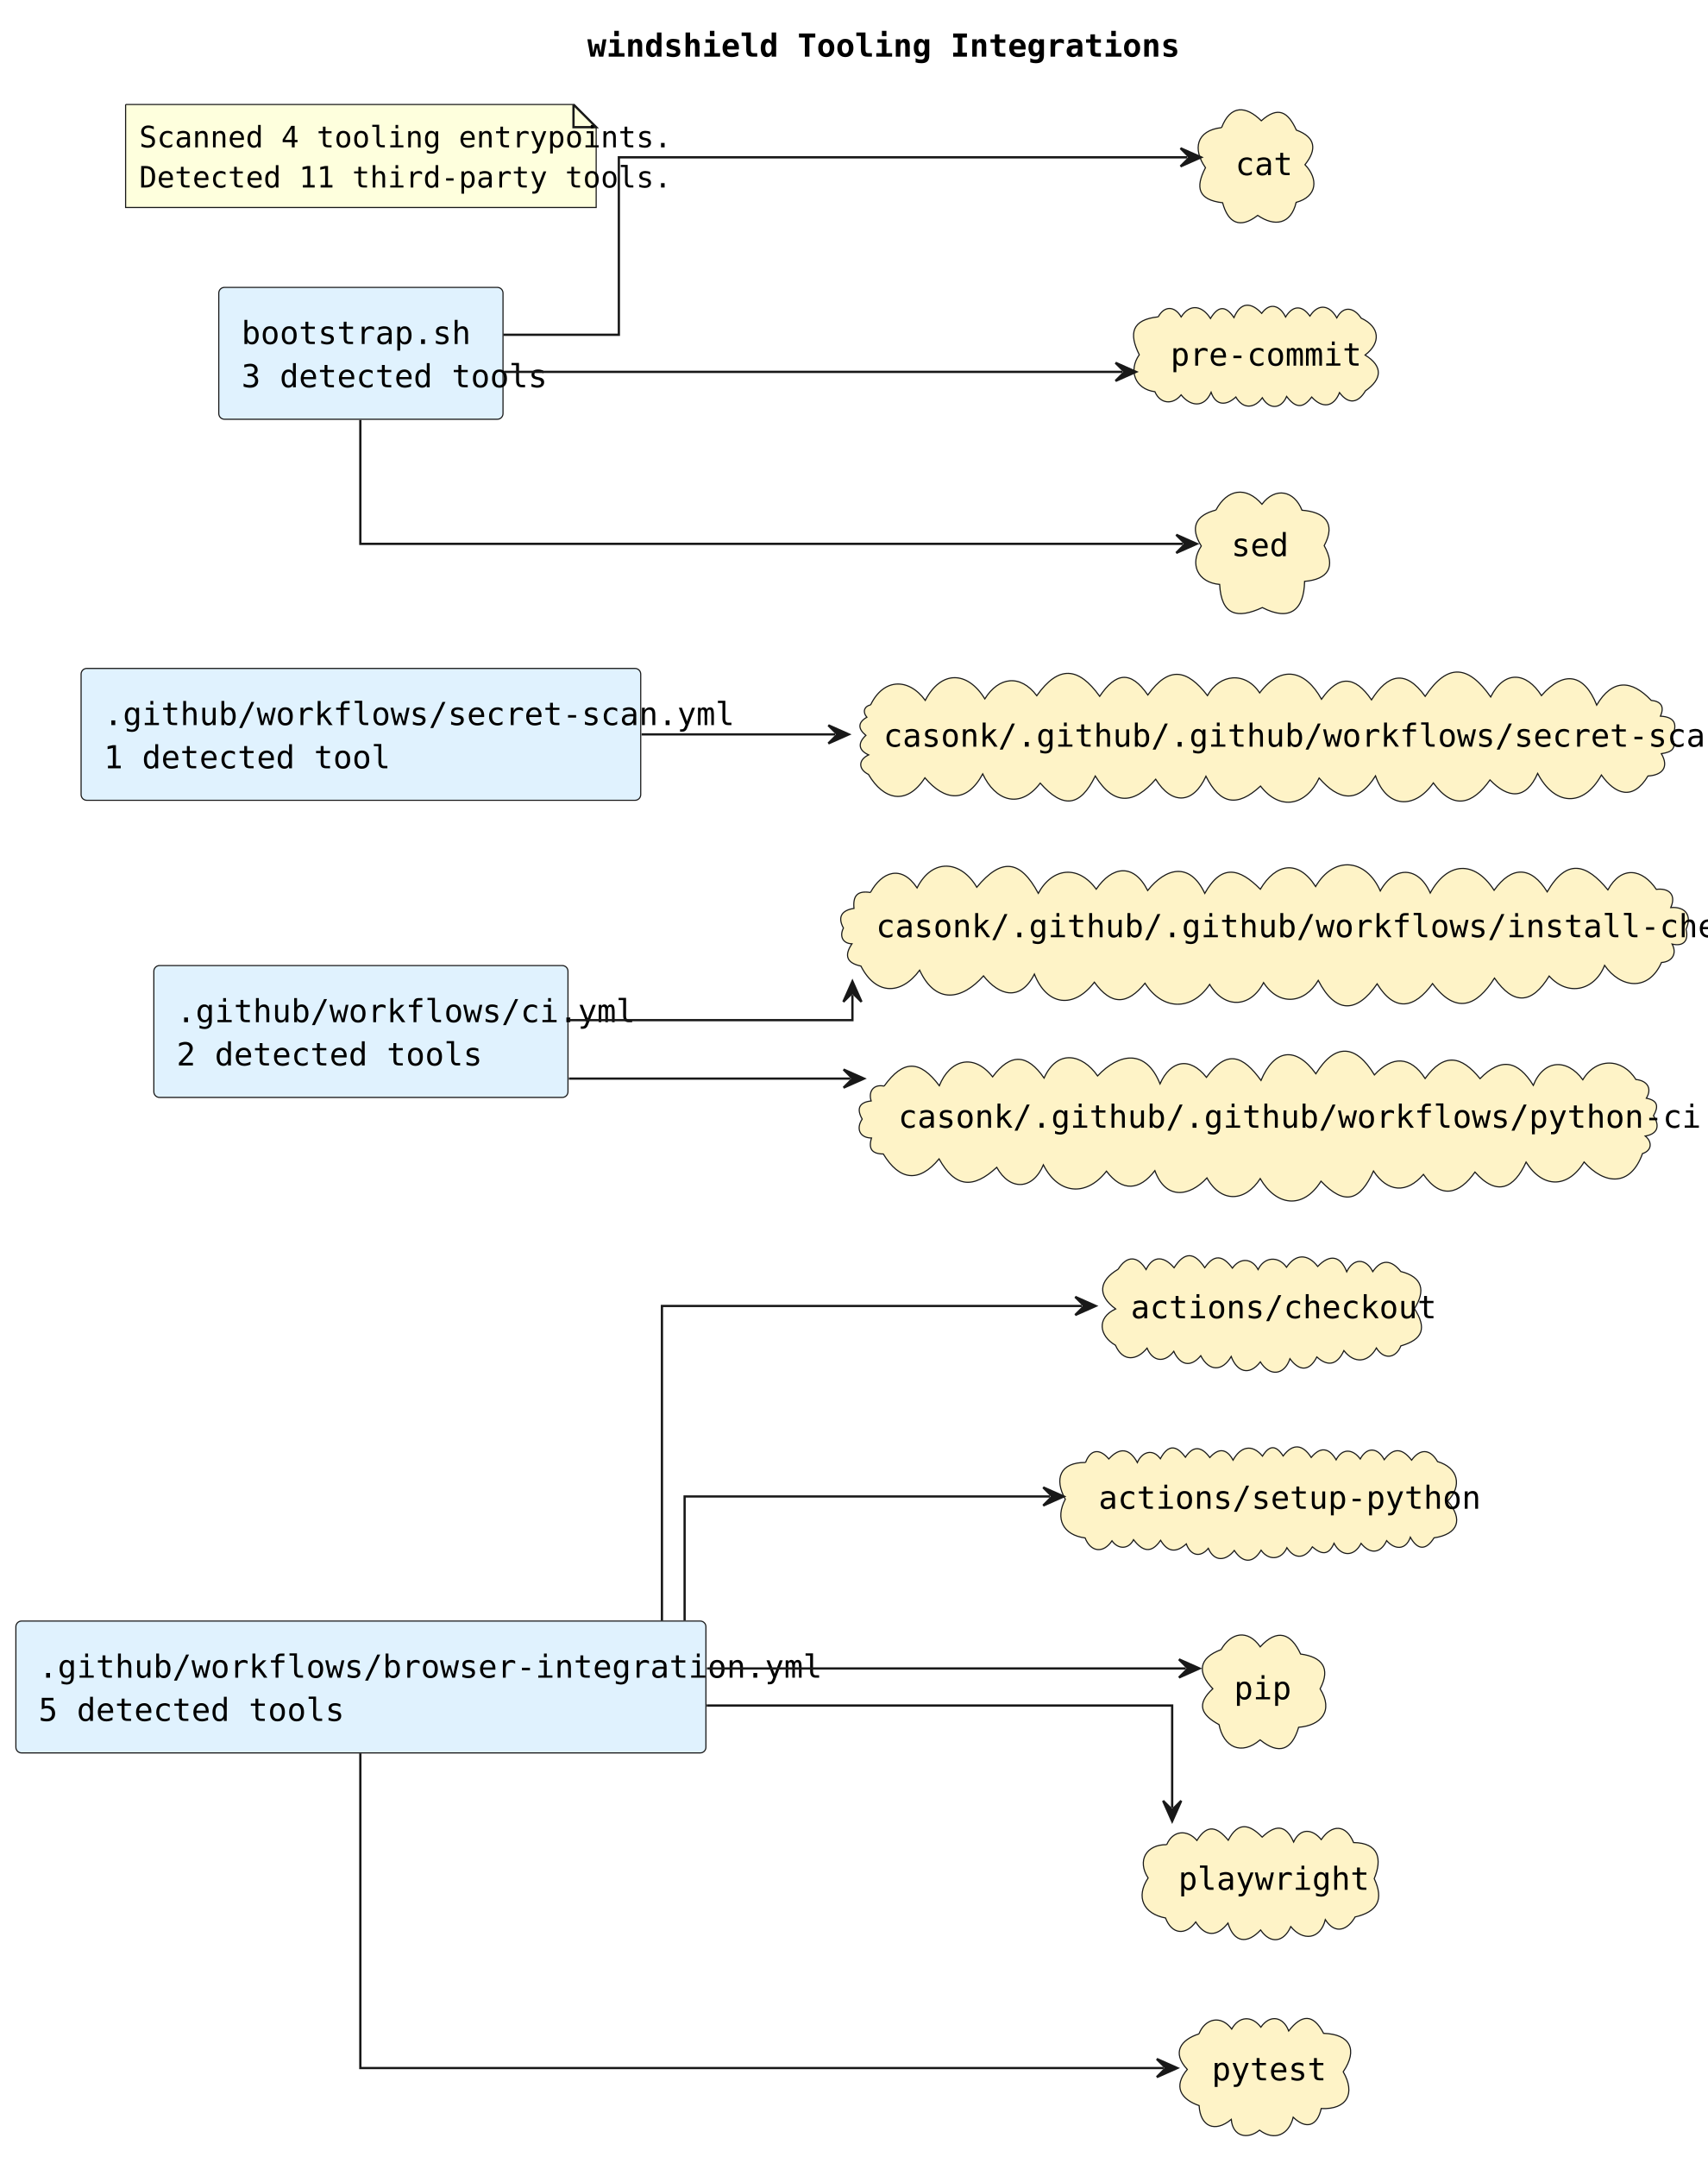
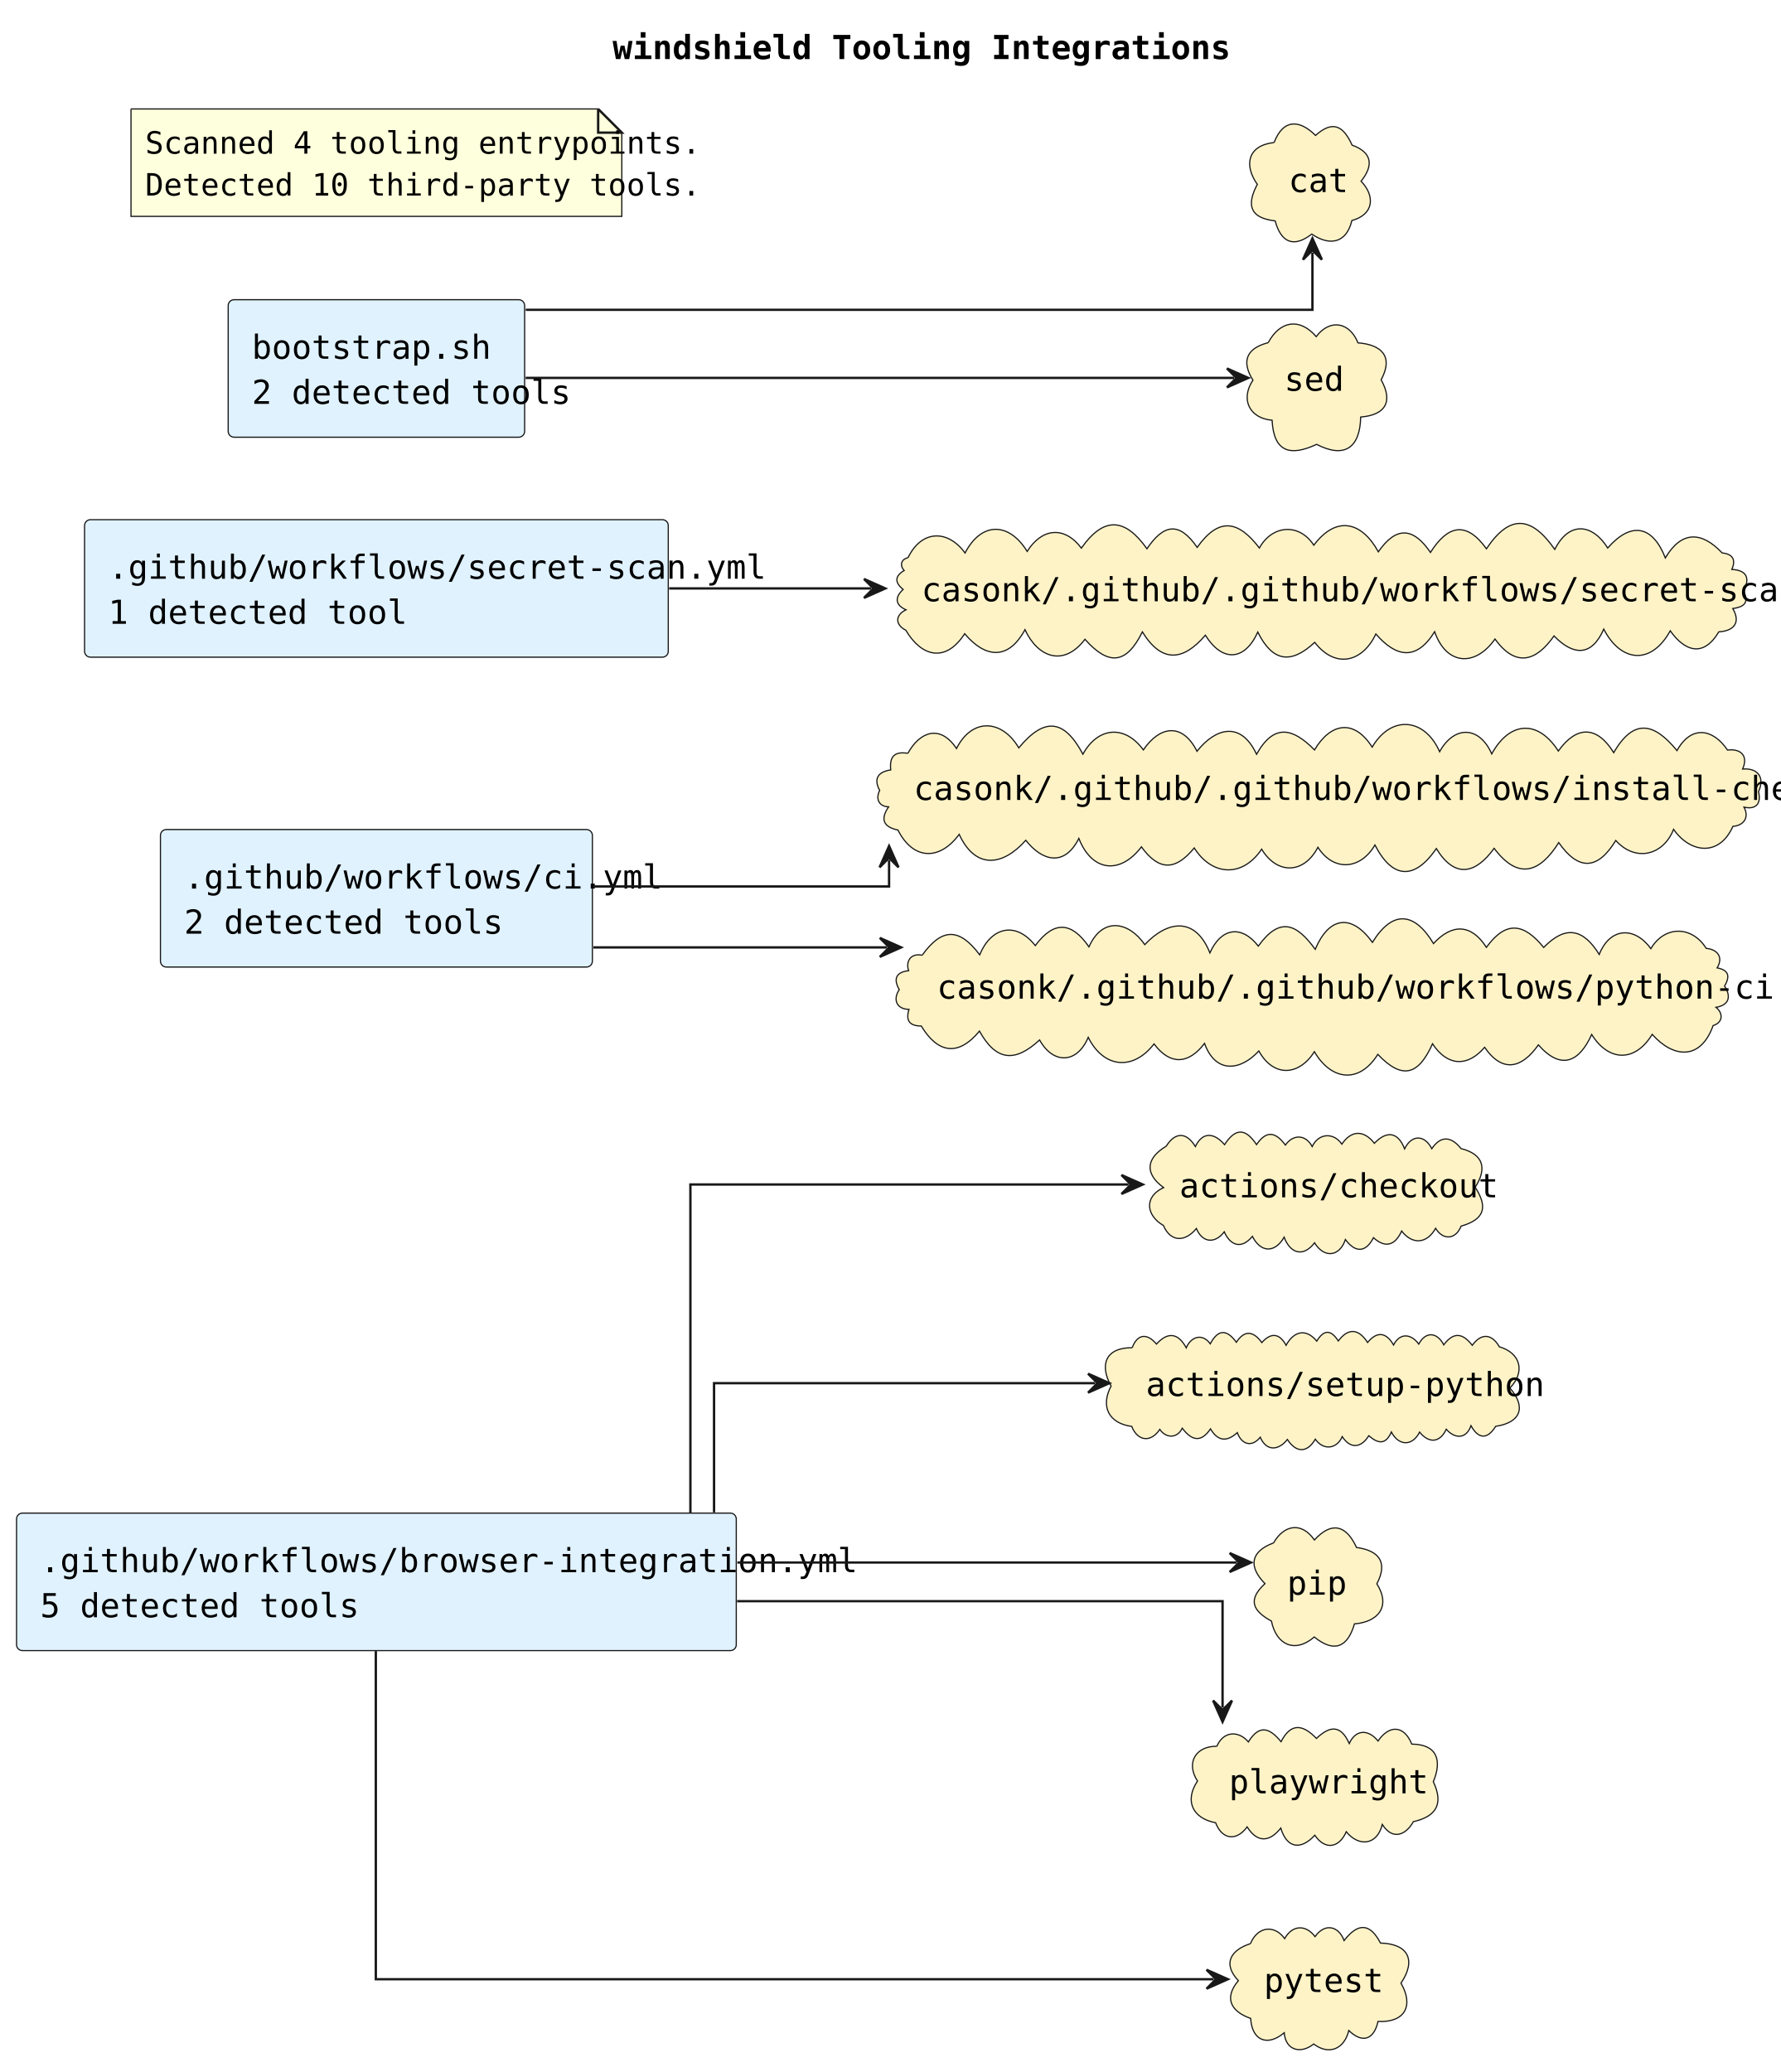
- <svg xmlns="http://www.w3.org/2000/svg" contentStyleType="text/css" data-diagram-type="DESCRIPTION" height="951px" preserveAspectRatio="none" style="width:753px;height:951px;background:#FFFFFF;" version="1.1" viewBox="0 0 753 951" width="753px" zoomAndPan="magnify">
+ <svg xmlns="http://www.w3.org/2000/svg" contentStyleType="text/css" data-diagram-type="DESCRIPTION" height="876px" preserveAspectRatio="none" style="width:753px;height:876px;background:#FFFFFF;" version="1.1" viewBox="0 0 753 876" width="753px" zoomAndPan="magnify">
  <defs />
  <g>
    <g class="title" data-source-line="1">
      <text fill="#000000" font-family="Monospace" font-size="14" font-weight="bold" lengthAdjust="spacing" textLength="221.231" x="259.005" y="24.966">windshield Tooling Integrations</text>
    </g>
    <g class="entity" data-qualified-name="source_github_workflows_browser_integration_yml" data-source-line="7" id="ent0002">
-       <rect fill="#E0F2FE" height="58.136" rx="2.5" ry="2.5" style="stroke:#181818;stroke-width:0.5;" width="304.297" x="7" y="714.708" />
-       <text fill="#000000" font-family="Monospace" font-size="14" lengthAdjust="spacing" textLength="284.297" x="17" y="739.674">.github/workflows/browser-integration.yml</text>
-       <text fill="#000000" font-family="Monospace" font-size="14" lengthAdjust="spacing" textLength="105.336" x="17" y="758.742">5 detected tools</text>
+       <rect fill="#E0F2FE" height="58.136" rx="2.5" ry="2.5" style="stroke:#181818;stroke-width:0.5;" width="304.297" x="7" y="639.708" />
+       <text fill="#000000" font-family="Monospace" font-size="14" lengthAdjust="spacing" textLength="284.297" x="17" y="664.674">.github/workflows/browser-integration.yml</text>
+       <text fill="#000000" font-family="Monospace" font-size="14" lengthAdjust="spacing" textLength="105.336" x="17" y="683.742">5 detected tools</text>
    </g>
    <g class="entity" data-qualified-name="source_github_workflows_ci_yml" data-source-line="8" id="ent0003">
-       <rect fill="#E0F2FE" height="58.136" rx="2.5" ry="2.5" style="stroke:#181818;stroke-width:0.5;" width="182.623" x="67.84" y="425.708" />
-       <text fill="#000000" font-family="Monospace" font-size="14" lengthAdjust="spacing" textLength="162.623" x="77.84" y="450.674">.github/workflows/ci.yml</text>
-       <text fill="#000000" font-family="Monospace" font-size="14" lengthAdjust="spacing" textLength="105.336" x="77.84" y="469.742">2 detected tools</text>
+       <rect fill="#E0F2FE" height="58.136" rx="2.5" ry="2.5" style="stroke:#181818;stroke-width:0.5;" width="182.623" x="67.84" y="350.708" />
+       <text fill="#000000" font-family="Monospace" font-size="14" lengthAdjust="spacing" textLength="162.623" x="77.84" y="375.674">.github/workflows/ci.yml</text>
+       <text fill="#000000" font-family="Monospace" font-size="14" lengthAdjust="spacing" textLength="105.336" x="77.84" y="394.742">2 detected tools</text>
    </g>
    <g class="entity" data-qualified-name="source_github_workflows_secret_scan_yml" data-source-line="9" id="ent0004">
-       <rect fill="#E0F2FE" height="58.136" rx="2.5" ry="2.5" style="stroke:#181818;stroke-width:0.5;" width="246.785" x="35.76" y="294.708" />
-       <text fill="#000000" font-family="Monospace" font-size="14" lengthAdjust="spacing" textLength="226.785" x="45.76" y="319.674">.github/workflows/secret-scan.yml</text>
-       <text fill="#000000" font-family="Monospace" font-size="14" lengthAdjust="spacing" textLength="98.63" x="45.76" y="338.742">1 detected tool</text>
+       <rect fill="#E0F2FE" height="58.136" rx="2.5" ry="2.5" style="stroke:#181818;stroke-width:0.5;" width="246.785" x="35.76" y="219.708" />
+       <text fill="#000000" font-family="Monospace" font-size="14" lengthAdjust="spacing" textLength="226.785" x="45.76" y="244.674">.github/workflows/secret-scan.yml</text>
+       <text fill="#000000" font-family="Monospace" font-size="14" lengthAdjust="spacing" textLength="98.63" x="45.76" y="263.742">1 detected tool</text>
    </g>
    <g class="entity" data-qualified-name="source_bootstrap_sh" data-source-line="10" id="ent0005">
      <rect fill="#E0F2FE" height="58.136" rx="2.5" ry="2.5" style="stroke:#181818;stroke-width:0.5;" width="125.336" x="96.48" y="126.708" />
      <text fill="#000000" font-family="Monospace" font-size="14" lengthAdjust="spacing" textLength="83.72" x="106.48" y="151.674">bootstrap.sh</text>
-       <text fill="#000000" font-family="Monospace" font-size="14" lengthAdjust="spacing" textLength="105.336" x="106.48" y="170.742">3 detected tools</text>
+       <text fill="#000000" font-family="Monospace" font-size="14" lengthAdjust="spacing" textLength="105.336" x="106.48" y="170.742">2 detected tools</text>
    </g>
    <g class="entity" data-qualified-name="tool_actions_checkout" data-source-line="11" id="ent0006">
-       <path d="M493.072,559.604 C496.924,553.445 501.666,553.585 505.396,559.726 C508.702,552.963 513.703,554.212 517.742,558.939 C522.362,551.791 526.623,551.916 531.264,558.919 C535.539,552.636 539.371,553.624 543.467,559.105 C546.799,554.419 552.012,554.572 554.793,559.738 C557.491,554.081 563.757,553.589 567.335,558.716 C571.414,552.679 576.712,552.738 581.085,558.37 C586.26,552.935 591.021,553.435 593.872,560.708 C596.843,554.585 602.323,554.669 605.361,560.644 C609.33,554.811 613.714,555.568 617.724,560.597 C627.406,563.007 628.716,569.167 623.718,576.955 C629.163,585.412 627.698,590.515 617.755,593.389 C615.507,599.06 610.147,599.531 606.971,594.307 C603.384,600.817 597.222,601.407 592.631,595.464 C589.898,601.366 585.927,602.981 580.697,598.271 C577.416,604.775 572.92,604.599 568.84,599.057 C566.312,606.496 559.794,606.963 555.786,600.441 C550.883,606.839 545.424,604.763 542.937,598.069 C539.001,604.847 533.079,604.692 529.508,597.713 C524.973,603.231 520.285,601.753 517.611,595.785 C513.734,600.903 508.375,600.525 505.831,594.39 C501.37,599.853 495.149,600.589 491.887,593.099 C484.789,589.047 483.388,581.064 491.969,577.093 C483.726,571.064 484.673,564.582 493.072,559.604" fill="#FEF3C7" style="stroke:#181818;stroke-width:0.5;" />
-       <text fill="#000000" font-family="Monospace" font-size="14" lengthAdjust="spacing" textLength="111.916" x="498.64" y="581.204">actions/checkout</text>
+       <path d="M493.072,484.604 C496.924,478.445 501.666,478.585 505.396,484.726 C508.702,477.963 513.703,479.212 517.742,483.939 C522.362,476.791 526.623,476.916 531.264,483.919 C535.539,477.636 539.371,478.624 543.467,484.104 C546.799,479.419 552.012,479.572 554.793,484.738 C557.491,479.08 563.757,478.589 567.335,483.716 C571.414,477.679 576.712,477.738 581.085,483.37 C586.26,477.935 591.021,478.435 593.872,485.709 C596.843,479.584 602.323,479.669 605.361,485.644 C609.33,479.811 613.714,480.568 617.724,485.597 C627.406,488.007 628.716,494.167 623.718,501.955 C629.163,510.412 627.698,515.515 617.755,518.389 C615.507,524.06 610.147,524.531 606.971,519.307 C603.384,525.817 597.222,526.407 592.631,520.464 C589.898,526.366 585.927,527.981 580.697,523.271 C577.416,529.775 572.92,529.599 568.84,524.057 C566.312,531.496 559.794,531.963 555.786,525.441 C550.883,531.839 545.424,529.763 542.937,523.069 C539.001,529.847 533.079,529.692 529.508,522.713 C524.973,528.231 520.285,526.753 517.611,520.785 C513.734,525.903 508.375,525.525 505.831,519.39 C501.37,524.853 495.149,525.589 491.887,518.099 C484.789,514.047 483.388,506.064 491.969,502.093 C483.726,496.065 484.673,489.582 493.072,484.604" fill="#FEF3C7" style="stroke:#181818;stroke-width:0.5;" />
+       <text fill="#000000" font-family="Monospace" font-size="14" lengthAdjust="spacing" textLength="111.916" x="498.64" y="506.204">actions/checkout</text>
    </g>
    <g class="entity" data-qualified-name="tool_actions_setup_python" data-source-line="12" id="ent0007">
-       <path d="M478.709,644.789 C480.922,638.734 485.135,638.672 488.954,643.24 C493.818,637.91 498.157,638.559 501.55,644.836 C503.446,640.246 508.244,638.392 511.7,643.14 C515.059,636.847 518.667,636.954 522.735,642.478 C526.315,636.991 530.053,637.889 533.503,642.615 C537.341,638.274 540.98,638.602 543.756,643.762 C546.931,637.957 551.988,636.304 556.73,641.994 C559.776,637.023 562.714,637.081 565.835,641.924 C570.168,636.181 574.496,636.822 578.225,642.575 C582.268,637.637 586.137,638.301 589.199,643.624 C591.967,638.251 596.731,638.928 599.84,643.25 C602.89,637.606 607.692,638.321 610.423,643.561 C614.647,637.919 618.447,638.602 622.484,643.771 C626.275,638.501 630.727,638.814 633.928,644.394 C643.073,647.096 644.904,655.119 638.384,661.825 C645.419,669.921 642.972,676.459 632.381,678.023 C628.899,683.614 625.121,683.541 621.937,677.75 C619.892,683.625 614.953,683.249 611.486,679.255 C608.739,685.118 604.111,685.269 600.214,680.472 C597.093,686.588 591.343,686.323 588.274,680.42 C585.851,685.986 582.622,685.365 578.723,681.997 C575.569,687.13 571.009,687.766 567.497,682.379 C565.122,687.761 559.462,688.235 556.113,683.472 C552.532,689.496 547.988,689.169 544.301,683.58 C540.726,688.159 535.534,688.847 532.837,682.646 C529.187,687.13 524.882,685.619 523.135,680.686 C518.683,684.716 514.952,684.38 511.798,679.105 C507.662,685.213 503.748,683.91 499.868,678.831 C497.641,683.256 493.012,683.123 490.359,679.323 C486.585,684.999 481.005,684.385 478.506,678.063 C468.769,676.777 465.199,669.61 469.771,660.999 C464.808,652.083 467.337,644.698 478.709,644.789" fill="#FEF3C7" style="stroke:#181818;stroke-width:0.5;" />
-       <text fill="#000000" font-family="Monospace" font-size="14" lengthAdjust="spacing" textLength="140.28" x="484.46" y="665.204">actions/setup-python</text>
+       <path d="M478.709,569.789 C480.922,563.734 485.135,563.672 488.954,568.24 C493.818,562.91 498.157,563.559 501.55,569.836 C503.446,565.246 508.244,563.392 511.7,568.14 C515.059,561.847 518.667,561.954 522.735,567.478 C526.315,561.991 530.053,562.889 533.503,567.615 C537.341,563.274 540.98,563.602 543.756,568.762 C546.931,562.957 551.988,561.304 556.73,566.994 C559.776,562.023 562.714,562.081 565.835,566.924 C570.168,561.181 574.496,561.822 578.225,567.575 C582.268,562.637 586.137,563.301 589.199,568.624 C591.967,563.251 596.731,563.928 599.84,568.25 C602.89,562.606 607.692,563.321 610.423,568.561 C614.647,562.919 618.447,563.602 622.484,568.771 C626.275,563.501 630.727,563.814 633.928,569.394 C643.073,572.096 644.904,580.119 638.384,586.825 C645.419,594.921 642.972,601.459 632.381,603.023 C628.899,608.614 625.121,608.541 621.937,602.75 C619.892,608.625 614.953,608.249 611.486,604.255 C608.739,610.118 604.111,610.269 600.214,605.472 C597.093,611.588 591.343,611.323 588.274,605.42 C585.851,610.986 582.622,610.365 578.723,606.997 C575.569,612.13 571.009,612.766 567.497,607.379 C565.122,612.761 559.462,613.235 556.113,608.472 C552.532,614.496 547.988,614.169 544.301,608.58 C540.726,613.159 535.534,613.847 532.837,607.646 C529.187,612.13 524.882,610.619 523.135,605.686 C518.683,609.716 514.952,609.38 511.798,604.105 C507.662,610.213 503.748,608.91 499.868,603.831 C497.641,608.256 493.012,608.123 490.359,604.323 C486.585,609.999 481.005,609.385 478.506,603.063 C468.769,601.777 465.199,594.61 469.771,585.999 C464.808,577.083 467.337,569.698 478.709,569.789" fill="#FEF3C7" style="stroke:#181818;stroke-width:0.5;" />
+       <text fill="#000000" font-family="Monospace" font-size="14" lengthAdjust="spacing" textLength="140.28" x="484.46" y="590.204">actions/setup-python</text>
    </g>
    <g class="entity" data-qualified-name="tool_casonk_github_github_workflows_install_check_yml" data-source-line="13" id="ent0008">
-       <path d="M383.845,393.487 C388.872,384.344 397.461,381.038 404.411,391.467 C411.117,378.154 423.759,379.305 430.741,391.178 C441.522,378.198 449.838,378.87 457.86,393.854 C464.163,382.363 475.532,381.248 483.413,392.044 C490.241,382.003 499.827,380.236 506.093,392.613 C513.95,382.703 524.631,379.697 531.274,393.882 C538.722,380.642 546.65,382.815 555.777,392.053 C562.451,380.788 572.332,378.633 580.157,390.858 C588.311,377.049 602.434,378.609 608.675,392.807 C614.856,381.605 625.487,381.86 630.706,393.727 C638.243,380.002 650.158,378.996 658.863,392.519 C666.61,381.674 675.19,381.741 682.284,393.205 C690.91,378.293 699.552,380.785 709.039,392.335 C715.022,381.513 724.204,382.939 730.398,392.11 C735.889,391.422 739.325,394.415 736.779,400.126 C743.329,399.639 746.24,403.69 743.506,409.716 C744.729,414.576 742.585,417.433 737.371,416.243 C739.692,420.546 737.284,424.06 732.68,424.359 C726.878,437.413 714.556,435.63 707.588,425.627 C703.235,436.717 691.418,439.574 683.151,430.331 C675.596,442.736 667.514,443.369 659.035,431.239 C651.108,443.825 641.977,447.315 631.723,433.661 C623.915,444.444 615.2,446.631 607.289,433.767 C598.159,447.018 588.831,446.844 581.323,432.254 C575.337,442.543 564.029,443.801 557.209,433.217 C551.374,444.488 540.013,444.924 533.43,434.018 C525.388,446.02 512.53,445.481 504.925,433.498 C497.023,443.123 490.082,443.346 482.592,433.035 C473.573,444.899 461.662,443.567 456.142,429.47 C450.002,441.693 440.573,439.003 433.699,430.255 C424.291,440.863 412.645,443.045 405.541,427.749 C397.335,438.875 386.171,438.795 379.65,425.93 C373.479,424.628 372.103,421.354 375.701,416.12 C371.434,415.971 370.183,412.582 371.934,409.17 C369.176,404.108 371.386,401.28 376.595,400.503 C376.051,394.907 378.084,392.568 383.845,393.487" fill="#FEF3C7" style="stroke:#181818;stroke-width:0.5;" />
-       <text fill="#000000" font-family="Monospace" font-size="14" lengthAdjust="spacing" textLength="336.601" x="386.3" y="413.204">casonk/.github/.github/workflows/install-check.yml</text>
+       <path d="M383.845,318.487 C388.872,309.344 397.461,306.038 404.411,316.467 C411.117,303.154 423.759,304.305 430.741,316.178 C441.522,303.198 449.838,303.87 457.86,318.854 C464.163,307.363 475.532,306.248 483.413,317.044 C490.241,307.003 499.827,305.236 506.093,317.613 C513.95,307.703 524.631,304.697 531.274,318.882 C538.722,305.642 546.65,307.815 555.777,317.053 C562.451,305.788 572.332,303.633 580.157,315.858 C588.311,302.049 602.434,303.609 608.675,317.807 C614.856,306.605 625.487,306.86 630.706,318.727 C638.243,305.002 650.158,303.996 658.863,317.519 C666.61,306.674 675.19,306.741 682.284,318.205 C690.91,303.293 699.552,305.785 709.039,317.335 C715.022,306.513 724.204,307.939 730.398,317.11 C735.889,316.422 739.325,319.415 736.779,325.126 C743.329,324.639 746.24,328.69 743.506,334.716 C744.729,339.576 742.585,342.433 737.371,341.243 C739.692,345.546 737.284,349.06 732.68,349.359 C726.878,362.413 714.556,360.63 707.588,350.627 C703.235,361.717 691.418,364.574 683.151,355.331 C675.596,367.736 667.514,368.369 659.035,356.239 C651.108,368.825 641.977,372.315 631.723,358.661 C623.915,369.444 615.2,371.631 607.289,358.767 C598.159,372.018 588.831,371.844 581.323,357.254 C575.337,367.543 564.029,368.801 557.209,358.217 C551.374,369.488 540.013,369.924 533.43,359.018 C525.388,371.02 512.53,370.481 504.925,358.498 C497.023,368.123 490.082,368.346 482.592,358.035 C473.573,369.899 461.662,368.567 456.142,354.47 C450.002,366.693 440.573,364.003 433.699,355.255 C424.291,365.863 412.645,368.045 405.541,352.749 C397.335,363.875 386.171,363.795 379.65,350.93 C373.479,349.628 372.103,346.354 375.701,341.12 C371.434,340.971 370.183,337.582 371.934,334.17 C369.176,329.108 371.386,326.28 376.595,325.503 C376.051,319.907 378.084,317.568 383.845,318.487" fill="#FEF3C7" style="stroke:#181818;stroke-width:0.5;" />
+       <text fill="#000000" font-family="Monospace" font-size="14" lengthAdjust="spacing" textLength="336.601" x="386.3" y="338.204">casonk/.github/.github/workflows/install-check.yml</text>
    </g>
    <g class="entity" data-qualified-name="tool_casonk_github_github_workflows_python_ci_yml" data-source-line="14" id="ent0009">
-       <path d="M389.881,478.861 C398.31,467.131 405.615,467.212 414.218,478.679 C418.915,467.13 429.34,464.16 437.72,474.774 C445.609,464.164 453.034,464.615 460.416,475.314 C466.194,462.358 477.318,464.674 484.009,474.363 C493.517,464.263 505.299,462.287 511.548,477.86 C516.148,467.504 524.661,465.647 532.019,474.994 C541.153,462.284 548.272,465.593 556.076,476.357 C561.857,462.636 571.302,461.008 580.265,473.411 C588.828,459.555 598.049,460.572 606.081,473.914 C613.861,465.471 621.992,465.464 628.447,475.516 C636.829,464.007 644.338,465.344 652.677,475.564 C661.97,465.991 669.431,467.663 676.152,478.519 C680.73,467.037 691.048,466.539 697.992,476.06 C703.854,466.159 715.421,466.376 721.381,475.942 C726.04,476.374 728.797,479.591 726.007,484.197 C731.137,485.177 731.453,487.901 729.158,491.913 C731.991,496.273 731.146,499.943 725.527,500.88 C728.633,503.365 728.532,507.276 724.305,508.6 C718.989,523.461 707.452,522.34 698.553,512.306 C691.35,524.135 680.224,523.969 672.971,512.36 C667.703,523.991 660.094,527.68 650.425,516.759 C643.65,526.425 635.417,529.017 627.702,517.781 C620.313,526.413 611.849,525.657 605.675,516.293 C599.815,529.347 593.062,531.826 582.538,520.769 C574.537,533.511 562.688,531.641 555.731,519.637 C549.198,529.889 538.487,530.591 532.234,519.331 C524.523,527.711 514.001,529.136 509.274,516.128 C502.541,524.942 494.851,525.533 487.929,516.353 C479.003,527.875 466.579,526.573 460.108,513.568 C455.453,524.703 445.357,525.153 439.539,514.675 C429.148,524.255 421.226,523.696 414.114,510.942 C405.16,521.769 396.511,520.349 389.523,508.784 C384.548,508.746 382.849,506.54 384.319,501.74 C378.947,501.676 377.469,497.443 380.214,493.388 C377.616,488.909 378.825,485.961 384.16,485.401 C382.828,481.18 385.252,477.868 389.881,478.861" fill="#FEF3C7" style="stroke:#181818;stroke-width:0.5;" />
-       <text fill="#000000" font-family="Monospace" font-size="14" lengthAdjust="spacing" textLength="316.945" x="396.12" y="497.204">casonk/.github/.github/workflows/python-ci.yml</text>
+       <path d="M389.881,403.861 C398.31,392.131 405.615,392.212 414.218,403.679 C418.915,392.13 429.34,389.16 437.72,399.774 C445.609,389.164 453.034,389.615 460.416,400.314 C466.194,387.358 477.318,389.674 484.009,399.363 C493.517,389.263 505.299,387.287 511.548,402.86 C516.148,392.504 524.661,390.647 532.019,399.994 C541.153,387.284 548.272,390.593 556.076,401.357 C561.857,387.636 571.302,386.008 580.265,398.411 C588.828,384.555 598.049,385.572 606.081,398.914 C613.861,390.471 621.992,390.464 628.447,400.516 C636.829,389.007 644.338,390.344 652.677,400.564 C661.97,390.991 669.431,392.663 676.152,403.519 C680.73,392.037 691.048,391.539 697.992,401.06 C703.854,391.159 715.421,391.376 721.381,400.942 C726.04,401.374 728.797,404.591 726.007,409.197 C731.137,410.177 731.453,412.901 729.158,416.913 C731.991,421.273 731.146,424.943 725.527,425.88 C728.633,428.365 728.532,432.276 724.305,433.6 C718.989,448.461 707.452,447.34 698.553,437.306 C691.35,449.135 680.224,448.969 672.971,437.36 C667.703,448.991 660.094,452.68 650.425,441.759 C643.65,451.425 635.417,454.017 627.702,442.781 C620.313,451.413 611.849,450.657 605.675,441.293 C599.815,454.347 593.062,456.826 582.538,445.769 C574.537,458.512 562.688,456.641 555.731,444.637 C549.198,454.889 538.487,455.591 532.234,444.331 C524.523,452.711 514.001,454.136 509.274,441.128 C502.541,449.942 494.851,450.533 487.929,441.353 C479.003,452.875 466.579,451.573 460.108,438.568 C455.453,449.703 445.357,450.153 439.539,439.675 C429.148,449.255 421.226,448.696 414.114,435.942 C405.16,446.769 396.511,445.349 389.523,433.784 C384.548,433.746 382.849,431.54 384.319,426.74 C378.947,426.676 377.469,422.443 380.214,418.388 C377.616,413.909 378.825,410.961 384.16,410.401 C382.828,406.18 385.252,402.868 389.881,403.861" fill="#FEF3C7" style="stroke:#181818;stroke-width:0.5;" />
+       <text fill="#000000" font-family="Monospace" font-size="14" lengthAdjust="spacing" textLength="316.945" x="396.12" y="422.204">casonk/.github/.github/workflows/python-ci.yml</text>
    </g>
    <g class="entity" data-qualified-name="tool_casonk_github_github_workflows_secret_scan_yml" data-source-line="15" id="ent0010">
-       <path d="M383.923,310.784 C389.531,299.079 400.619,298.668 408.028,308.796 C414.999,295.394 426.661,295.727 434.286,308.132 C440.382,298.382 449.916,297.086 457.202,306.725 C466.782,293.193 475.625,293.954 484.94,307.002 C491.969,296.579 498.545,295.354 506.166,306.418 C515.368,293.509 523.508,294.998 532.467,306.678 C537.771,297.04 549.191,295.885 555.483,305.497 C565.086,292.753 575.763,295.562 582.756,308.29 C590.343,297.4 597.479,297.865 604.808,308.554 C611.959,297.251 619.791,294.948 628.468,307.009 C638.468,292.037 647.626,293.348 657.361,307.275 C663.378,295.334 673.136,296.228 679.749,306.679 C689.555,295.486 698.615,296.97 704.109,310.866 C710.973,299.294 719.455,299.583 728.13,308.77 C732.568,309.236 734.064,311.592 732.209,315.741 C738.706,316.092 739.934,319.501 737.212,324.892 C739.669,329.946 737.279,331.632 732.632,332.286 C736.195,338.446 732.825,341.782 726.718,342.138 C720.148,353.122 712.328,350.354 706.186,341.69 C698.152,356.263 685.388,355.129 678.071,340.989 C672.865,352.862 664.995,352.088 657.047,343.855 C649.447,354.681 640.879,357.283 632.069,345.172 C623.886,356.918 611.577,356.473 606.57,342.074 C598.833,354.527 590.313,352.934 581.711,343.035 C576.1,354.97 564.653,357.9 555.859,346.573 C545.706,356.038 538.001,354.724 531.797,342.244 C526.152,354.656 516.687,354.912 509.633,343.558 C500.168,354.612 491.166,355.381 482.994,342.141 C476.262,355.927 468.688,356.529 458.721,345.277 C449.593,357.231 438.721,352.796 433.361,341.217 C426.271,354.357 416.524,353.186 407.865,342.928 C399.81,355.356 389.606,352.712 382.974,341.435 C378.448,339.147 378.39,335.024 383.053,332.821 C378.387,330.725 378.287,327.47 381.842,324.217 C378.391,321.399 378.113,318.628 382.269,316.216 C380.371,314.061 380.925,311.448 383.923,310.784" fill="#FEF3C7" style="stroke:#181818;stroke-width:0.5;" />
-       <text fill="#000000" font-family="Monospace" font-size="14" lengthAdjust="spacing" textLength="330.021" x="389.59" y="329.204">casonk/.github/.github/workflows/secret-scan.yml</text>
+       <path d="M383.923,235.784 C389.531,224.079 400.619,223.668 408.028,233.796 C414.999,220.394 426.661,220.727 434.286,233.132 C440.382,223.382 449.916,222.086 457.202,231.725 C466.782,218.193 475.625,218.954 484.94,232.002 C491.969,221.579 498.545,220.354 506.166,231.418 C515.368,218.509 523.508,219.998 532.467,231.678 C537.771,222.04 549.191,220.885 555.483,230.496 C565.086,217.753 575.763,220.561 582.756,233.29 C590.343,222.4 597.479,222.865 604.808,233.554 C611.959,222.251 619.791,219.948 628.468,232.009 C638.468,217.037 647.626,218.348 657.361,232.275 C663.378,220.334 673.136,221.228 679.749,231.679 C689.555,220.486 698.615,221.97 704.109,235.866 C710.973,224.294 719.455,224.583 728.13,233.77 C732.568,234.236 734.064,236.592 732.209,240.741 C738.706,241.092 739.934,244.501 737.212,249.892 C739.669,254.946 737.279,256.632 732.632,257.286 C736.195,263.446 732.825,266.782 726.718,267.138 C720.148,278.122 712.328,275.354 706.186,266.69 C698.152,281.263 685.388,280.129 678.071,265.989 C672.865,277.862 664.995,277.088 657.047,268.855 C649.447,279.681 640.879,282.283 632.069,270.172 C623.886,281.918 611.577,281.473 606.57,267.074 C598.833,279.527 590.313,277.934 581.711,268.035 C576.1,279.97 564.653,282.9 555.859,271.573 C545.706,281.038 538.001,279.724 531.797,267.244 C526.152,279.656 516.687,279.912 509.633,268.558 C500.168,279.612 491.166,280.381 482.994,267.141 C476.262,280.927 468.688,281.529 458.721,270.277 C449.593,282.231 438.721,277.796 433.361,266.217 C426.271,279.357 416.524,278.186 407.865,267.928 C399.81,280.356 389.606,277.712 382.974,266.435 C378.448,264.147 378.39,260.024 383.053,257.821 C378.387,255.725 378.287,252.47 381.842,249.217 C378.391,246.399 378.113,243.628 382.269,241.216 C380.371,239.061 380.925,236.448 383.923,235.784" fill="#FEF3C7" style="stroke:#181818;stroke-width:0.5;" />
+       <text fill="#000000" font-family="Monospace" font-size="14" lengthAdjust="spacing" textLength="330.021" x="389.59" y="254.204">casonk/.github/.github/workflows/secret-scan.yml</text>
    </g>
    <g class="entity" data-qualified-name="tool_cat" data-source-line="16" id="ent0011">
-       <path d="M538.698,56.252 C542.582,46.142 549.449,46.547 556.212,53.253 C563.696,46.561 568.055,49.42 571.664,57.348 C580.279,60.501 580.767,65.993 575.462,72.61 C581.409,78.767 581.031,86.665 571.581,89.225 C569.258,99.041 561.977,100.04 554.618,94.96 C546.803,101.051 541.552,98.326 539.143,89.392 C528.383,88.143 526.97,82.697 531.594,73.934 C525.884,65.864 527.431,57.502 538.698,56.252" fill="#FEF3C7" style="stroke:#181818;stroke-width:0.5;" />
-       <text fill="#000000" font-family="Monospace" font-size="14" lengthAdjust="spacing" textLength="19.628" x="544.78" y="77.204">cat</text>
+       <path d="M538.698,60.252 C542.582,50.142 549.449,50.547 556.212,57.253 C563.696,50.561 568.055,53.42 571.664,61.348 C580.279,64.501 580.767,69.993 575.462,76.61 C581.409,82.767 581.031,90.665 571.581,93.225 C569.258,103.041 561.977,104.04 554.618,98.96 C546.803,105.051 541.552,102.326 539.143,93.392 C528.383,92.143 526.97,86.697 531.594,77.934 C525.884,69.864 527.431,61.502 538.698,60.252" fill="#FEF3C7" style="stroke:#181818;stroke-width:0.5;" />
+       <text fill="#000000" font-family="Monospace" font-size="14" lengthAdjust="spacing" textLength="19.628" x="544.78" y="81.204">cat</text>
    </g>
    <g class="entity" data-qualified-name="tool_pip" data-source-line="17" id="ent0012">
-       <path d="M538.471,727.307 C542.816,719.679 550.281,718.216 555.735,726.069 C563.143,717.955 569.252,719.902 573.54,729.249 C582.912,730.501 586.972,735.394 582.137,744.601 C588.228,754.328 582.554,760.752 572.666,761.55 C569.756,771.525 564.065,773.893 555.683,767.087 C547.367,774.2 539.553,770.297 537.565,760.362 C529.752,756.083 527.32,751.461 534.829,744.534 C527.761,737.316 528.646,730.953 538.471,727.307" fill="#FEF3C7" style="stroke:#181818;stroke-width:0.5;" />
-       <text fill="#000000" font-family="Monospace" font-size="14" lengthAdjust="spacing" textLength="20.832" x="544.18" y="749.204">pip</text>
+       <path d="M538.471,652.307 C542.816,644.679 550.281,643.216 555.735,651.069 C563.143,642.955 569.252,644.902 573.54,654.249 C582.912,655.501 586.972,660.394 582.137,669.601 C588.228,679.328 582.554,685.752 572.666,686.55 C569.756,696.525 564.065,698.893 555.683,692.087 C547.367,699.2 539.553,695.297 537.565,685.362 C529.752,681.083 527.32,676.461 534.829,669.534 C527.761,662.316 528.646,655.953 538.471,652.307" fill="#FEF3C7" style="stroke:#181818;stroke-width:0.5;" />
+       <text fill="#000000" font-family="Monospace" font-size="14" lengthAdjust="spacing" textLength="20.832" x="544.18" y="674.204">pip</text>
    </g>
    <g class="entity" data-qualified-name="tool_playwright" data-source-line="18" id="ent0013">
-       <path d="M514.504,813.289 C517.154,806.928 523.59,806.469 527.816,811.437 C532.522,803.846 536.833,805.559 541.628,811.346 C545.932,803.035 550.993,804.19 556.596,809.966 C562.254,804.597 566.891,804.096 570.466,812.123 C573.366,805.796 578.772,806.273 582.642,811.061 C587.311,804.196 593.607,804.261 596.9,812.37 C608.057,812.485 609.599,819.716 606,828.273 C610.408,837.585 607.376,842.937 597.576,845.162 C594.362,850.889 588.796,853.169 584.441,846.357 C582.222,855.221 574.505,855.908 569.196,849.427 C566.25,856.22 560.329,857.404 555.901,850.909 C550.103,857.197 544.145,856.634 541.51,847.883 C536.763,853.873 531.583,854.184 527.294,847.375 C522.786,853.524 516.711,852.846 513.966,845.618 C504.296,843.803 500.684,836.451 506.299,827.988 C501.314,820.309 505.512,813.167 514.504,813.289" fill="#FEF3C7" style="stroke:#181818;stroke-width:0.5;" />
-       <text fill="#000000" font-family="Monospace" font-size="14" lengthAdjust="spacing" textLength="69.93" x="519.63" y="833.204">playwright</text>
+       <path d="M514.504,738.289 C517.154,731.928 523.59,731.469 527.816,736.437 C532.522,728.846 536.833,730.559 541.628,736.346 C545.932,728.035 550.993,729.19 556.596,734.966 C562.254,729.597 566.891,729.096 570.466,737.123 C573.366,730.796 578.772,731.273 582.642,736.061 C587.311,729.196 593.607,729.261 596.9,737.37 C608.057,737.485 609.599,744.716 606,753.273 C610.408,762.585 607.376,767.937 597.576,770.162 C594.362,775.889 588.796,778.169 584.441,771.357 C582.222,780.221 574.505,780.908 569.196,774.427 C566.25,781.22 560.329,782.404 555.901,775.909 C550.103,782.197 544.145,781.634 541.51,772.883 C536.763,778.873 531.583,779.184 527.294,772.375 C522.786,778.524 516.711,777.846 513.966,770.618 C504.296,768.803 500.684,761.451 506.299,752.988 C501.314,745.309 505.512,738.167 514.504,738.289" fill="#FEF3C7" style="stroke:#181818;stroke-width:0.5;" />
+       <text fill="#000000" font-family="Monospace" font-size="14" lengthAdjust="spacing" textLength="69.93" x="519.63" y="758.204">playwright</text>
    </g>
-     <g class="entity" data-qualified-name="tool_pre_commit" data-source-line="19" id="ent0014">
-       <path d="M510.757,139.691 C513.543,134.594 518.119,134.956 520.863,139.734 C524.957,133.487 530.323,134.916 533.794,140.421 C537.127,134.911 540.397,134.483 544.154,140.024 C547.059,133.096 551.63,133.06 556.378,138.149 C560.206,132.887 564.617,134.992 566.911,139.76 C570.058,134.609 574.104,134.394 577.639,139.347 C581.494,133.483 586.416,134.608 589.496,140.152 C592.577,134.424 597.238,135.729 600.226,140.25 C608.455,144.061 609.136,151.075 601.974,156.537 C609.994,161.501 609.475,167.182 602.142,172.31 C598.946,177.733 594.641,178.475 590.7,173.1 C588.028,179.788 582.949,180.044 578.421,175.05 C574.44,180.457 571.108,179.718 567.375,174.785 C564.955,180.496 559.669,180.638 556.654,175.367 C553.232,180.122 548.114,180.541 544.986,175.033 C540.948,178.831 536.22,179.115 534.074,172.959 C531.062,180.001 524.904,179.235 520.853,174.086 C517.297,178.583 511.649,178.22 509.285,172.709 C500.478,171.56 497.522,163.314 502.399,156.391 C497.682,146.988 499.102,140.899 510.757,139.691" fill="#FEF3C7" style="stroke:#181818;stroke-width:0.5;" />
-       <text fill="#000000" font-family="Monospace" font-size="14" lengthAdjust="spacing" textLength="76.832" x="516.18" y="161.204">pre-commit</text>
+     <g class="entity" data-qualified-name="tool_pytest" data-source-line="19" id="ent0014">
+       <path d="M528.719,821.723 C531.434,814.845 538.492,813.241 543.157,819.596 C546.386,813.806 552.074,813.565 556.012,818.767 C560.039,812.997 565.9,814.077 568.289,820.426 C573.977,813.082 579.096,812.697 583.674,821.484 C595.457,821.815 598.892,828.734 592.331,838.434 C597.855,848.005 594.005,855.185 582.629,854.636 C580.923,862.277 576.099,864.086 570.278,858.468 C568.451,866.068 562.095,869.192 555.427,864.162 C550.242,868.384 543.602,867.144 542.965,859.419 C535.867,865.378 529.303,862.722 528.781,853.34 C520.673,850.546 517.238,844.894 523.577,837.388 C516.578,829.929 520.751,824.269 528.719,821.723" fill="#FEF3C7" style="stroke:#181818;stroke-width:0.5;" />
+       <text fill="#000000" font-family="Monospace" font-size="14" lengthAdjust="spacing" textLength="40.46" x="534.37" y="842.204">pytest</text>
    </g>
-     <g class="entity" data-qualified-name="tool_pytest" data-source-line="20" id="ent0015">
-       <path d="M528.719,896.723 C531.434,889.845 538.492,888.241 543.157,894.596 C546.386,888.806 552.074,888.565 556.012,893.767 C560.039,887.997 565.9,889.077 568.289,895.426 C573.977,888.082 579.096,887.697 583.674,896.484 C595.457,896.815 598.892,903.734 592.331,913.434 C597.855,923.005 594.005,930.185 582.629,929.636 C580.923,937.277 576.099,939.086 570.278,933.468 C568.451,941.068 562.095,944.192 555.427,939.162 C550.242,943.384 543.602,942.144 542.965,934.419 C535.867,940.378 529.303,937.722 528.781,928.34 C520.673,925.546 517.238,919.894 523.577,912.388 C516.578,904.929 520.751,899.269 528.719,896.723" fill="#FEF3C7" style="stroke:#181818;stroke-width:0.5;" />
-       <text fill="#000000" font-family="Monospace" font-size="14" lengthAdjust="spacing" textLength="40.46" x="534.37" y="917.204">pytest</text>
+     <g class="entity" data-qualified-name="tool_sed" data-source-line="20" id="ent0015">
+       <path d="M536.2,144.871 C541.09,135.703 549.419,134.102 556.498,142.314 C562.378,134.52 570.733,136.26 574.149,144.952 C583.738,145.661 589.428,150.414 583.94,160.574 C589.174,170.02 585.673,175.44 575.299,176.323 C575.041,189.078 568.686,194.075 556.673,187.871 C545.745,192.932 538.562,191.452 537.84,177.67 C528.179,176.836 524.391,168.744 529.744,160.733 C524.688,152.606 527.105,147.238 536.2,144.871" fill="#FEF3C7" style="stroke:#181818;stroke-width:0.5;" />
+       <text fill="#000000" font-family="Monospace" font-size="14" lengthAdjust="spacing" textLength="23.212" x="542.99" y="165.204">sed</text>
    </g>
-     <g class="entity" data-qualified-name="tool_sed" data-source-line="21" id="ent0016">
-       <path d="M536.2,224.871 C541.09,215.703 549.419,214.102 556.498,222.314 C562.378,214.52 570.733,216.26 574.149,224.952 C583.738,225.661 589.428,230.414 583.94,240.574 C589.174,250.02 585.673,255.44 575.299,256.323 C575.041,269.078 568.686,274.075 556.673,267.871 C545.745,272.932 538.562,271.452 537.84,257.67 C528.179,256.836 524.391,248.744 529.744,240.733 C524.688,232.606 527.105,227.238 536.2,224.871" fill="#FEF3C7" style="stroke:#181818;stroke-width:0.5;" />
-       <text fill="#000000" font-family="Monospace" font-size="14" lengthAdjust="spacing" textLength="23.212" x="542.99" y="245.204">sed</text>
-     </g>
-     <g class="entity" data-qualified-name="toolingGraphSummary" data-source-line="34" id="ent0028">
+     <g class="entity" data-qualified-name="toolingGraphSummary" data-source-line="32" id="ent0026">
      <path d="M55.39,46.068 L55.39,91.48 L262.901,91.48 L262.901,56.068 L252.901,46.068 L55.39,46.068" fill="#FEFFDD" style="stroke:#181818;stroke-width:0.5;" />
      <path d="M252.901,46.068 L252.901,56.068 L262.901,56.068 L252.901,46.068" fill="#FEFFDD" style="stroke:#181818;stroke-width:1;" />
      <text fill="#000000" font-family="Monospace" font-size="13" lengthAdjust="spacing" textLength="186.511" x="61.39" y="64.965">Scanned 4 tooling entrypoints.</text>
-       <text fill="#000000" font-family="Monospace" font-size="13" lengthAdjust="spacing" textLength="179.218" x="61.39" y="82.671">Detected 11 third-party tools.</text>
+       <text fill="#000000" font-family="Monospace" font-size="13" lengthAdjust="spacing" textLength="179.218" x="61.39" y="82.671">Detected 10 third-party tools.</text>
    </g>
-     <g class="link" data-entity-1="ent0002" data-entity-2="ent0006" data-link-type="dependency" data-source-line="22" id="lnk17">
-       <path d="M291.9,714.508 C291.9,666.378 291.9,575.778 291.9,575.778 C291.9,575.778 399.37,575.778 477.16,575.778" fill="none" id="source_github_workflows_browser_integration_yml-to-tool_actions_checkout" style="stroke:#181818;stroke-width:1;" />
-       <polygon fill="#181818" points="483.16,575.778,474.16,571.778,478.16,575.778,474.16,579.778,483.16,575.778" style="stroke:#181818;stroke-width:1;" />
+     <g class="link" data-entity-1="ent0002" data-entity-2="ent0006" data-link-type="dependency" data-source-line="21" id="lnk16">
+       <path d="M291.9,639.508 C291.9,591.378 291.9,500.778 291.9,500.778 C291.9,500.778 399.37,500.778 477.16,500.778" fill="none" id="source_github_workflows_browser_integration_yml-to-tool_actions_checkout" style="stroke:#181818;stroke-width:1;" />
+       <polygon fill="#181818" points="483.16,500.778,474.16,496.778,478.16,500.778,474.16,504.778,483.16,500.778" style="stroke:#181818;stroke-width:1;" />
    </g>
-     <g class="link" data-entity-1="ent0002" data-entity-2="ent0007" data-link-type="dependency" data-source-line="23" id="lnk18">
-       <path d="M301.9,714.398 C301.9,690.168 301.9,659.778 301.9,659.778 C301.9,659.778 389.73,659.778 463.04,659.778" fill="none" id="source_github_workflows_browser_integration_yml-to-tool_actions_setup_python" style="stroke:#181818;stroke-width:1;" />
-       <polygon fill="#181818" points="469.04,659.778,460.04,655.778,464.04,659.778,460.04,663.778,469.04,659.778" style="stroke:#181818;stroke-width:1;" />
+     <g class="link" data-entity-1="ent0002" data-entity-2="ent0007" data-link-type="dependency" data-source-line="22" id="lnk17">
+       <path d="M301.9,639.398 C301.9,615.168 301.9,584.778 301.9,584.778 C301.9,584.778 389.73,584.778 463.04,584.778" fill="none" id="source_github_workflows_browser_integration_yml-to-tool_actions_setup_python" style="stroke:#181818;stroke-width:1;" />
+       <polygon fill="#181818" points="469.04,584.778,460.04,580.778,464.04,584.778,460.04,588.778,469.04,584.778" style="stroke:#181818;stroke-width:1;" />
    </g>
-     <g class="link" data-entity-1="ent0002" data-entity-2="ent0012" data-link-type="dependency" data-source-line="24" id="lnk19">
-       <path d="M311.76,735.598 C393.09,735.598 479.17,735.598 522.91,735.598" fill="none" id="source_github_workflows_browser_integration_yml-to-tool_pip" style="stroke:#181818;stroke-width:1;" />
-       <polygon fill="#181818" points="528.91,735.598,519.91,731.598,523.91,735.598,519.91,739.598,528.91,735.598" style="stroke:#181818;stroke-width:1;" />
+     <g class="link" data-entity-1="ent0002" data-entity-2="ent0012" data-link-type="dependency" data-source-line="23" id="lnk18">
+       <path d="M311.76,660.598 C393.09,660.598 479.17,660.598 522.91,660.598" fill="none" id="source_github_workflows_browser_integration_yml-to-tool_pip" style="stroke:#181818;stroke-width:1;" />
+       <polygon fill="#181818" points="528.91,660.598,519.91,656.598,523.91,660.598,519.91,664.598,528.91,660.598" style="stroke:#181818;stroke-width:1;" />
    </g>
-     <g class="link" data-entity-1="ent0002" data-entity-2="ent0013" data-link-type="dependency" data-source-line="25" id="lnk20">
-       <path d="M311.64,751.948 C408.95,751.948 516.9,751.948 516.9,751.948 C516.9,751.948 516.9,774.838 516.9,796.948" fill="none" id="source_github_workflows_browser_integration_yml-to-tool_playwright" style="stroke:#181818;stroke-width:1;" />
-       <polygon fill="#181818" points="516.9,802.948,520.9,793.948,516.9,797.948,512.9,793.948,516.9,802.948" style="stroke:#181818;stroke-width:1;" />
+     <g class="link" data-entity-1="ent0002" data-entity-2="ent0013" data-link-type="dependency" data-source-line="24" id="lnk19">
+       <path d="M311.64,676.948 C408.95,676.948 516.9,676.948 516.9,676.948 C516.9,676.948 516.9,699.838 516.9,721.948" fill="none" id="source_github_workflows_browser_integration_yml-to-tool_playwright" style="stroke:#181818;stroke-width:1;" />
+       <polygon fill="#181818" points="516.9,727.948,520.9,718.948,516.9,722.948,512.9,718.948,516.9,727.948" style="stroke:#181818;stroke-width:1;" />
    </g>
-     <g class="link" data-entity-1="ent0002" data-entity-2="ent0015" data-link-type="dependency" data-source-line="26" id="lnk21">
-       <path d="M158.9,773.038 C158.9,821.168 158.9,911.778 158.9,911.778 C158.9,911.778 416.01,911.778 513.13,911.778" fill="none" id="source_github_workflows_browser_integration_yml-to-tool_pytest" style="stroke:#181818;stroke-width:1;" />
-       <polygon fill="#181818" points="519.13,911.778,510.13,907.778,514.13,911.778,510.13,915.778,519.13,911.778" style="stroke:#181818;stroke-width:1;" />
+     <g class="link" data-entity-1="ent0002" data-entity-2="ent0014" data-link-type="dependency" data-source-line="25" id="lnk20">
+       <path d="M158.9,698.038 C158.9,746.168 158.9,836.778 158.9,836.778 C158.9,836.778 416.01,836.778 513.13,836.778" fill="none" id="source_github_workflows_browser_integration_yml-to-tool_pytest" style="stroke:#181818;stroke-width:1;" />
+       <polygon fill="#181818" points="519.13,836.778,510.13,832.778,514.13,836.778,510.13,840.778,519.13,836.778" style="stroke:#181818;stroke-width:1;" />
    </g>
-     <g class="link" data-entity-1="ent0003" data-entity-2="ent0008" data-link-type="dependency" data-source-line="27" id="lnk22">
-       <path d="M250.76,449.778 C309.91,449.778 375.9,449.778 375.9,449.778 C375.9,449.778 375.9,447.738 375.9,438.688" fill="none" id="source_github_workflows_ci_yml-to-tool_casonk_github_github_workflows_install_check_yml" style="stroke:#181818;stroke-width:1;" />
-       <polygon fill="#181818" points="375.9,432.688,371.9,441.688,375.9,437.688,379.9,441.688,375.9,432.688" style="stroke:#181818;stroke-width:1;" />
+     <g class="link" data-entity-1="ent0003" data-entity-2="ent0008" data-link-type="dependency" data-source-line="26" id="lnk21">
+       <path d="M250.76,374.778 C309.91,374.778 375.9,374.778 375.9,374.778 C375.9,374.778 375.9,372.738 375.9,363.688" fill="none" id="source_github_workflows_ci_yml-to-tool_casonk_github_github_workflows_install_check_yml" style="stroke:#181818;stroke-width:1;" />
+       <polygon fill="#181818" points="375.9,357.688,371.9,366.688,375.9,362.688,379.9,366.688,375.9,357.688" style="stroke:#181818;stroke-width:1;" />
    </g>
-     <g class="link" data-entity-1="ent0003" data-entity-2="ent0009" data-link-type="dependency" data-source-line="28" id="lnk23">
-       <path d="M250.87,475.538 C289.65,475.538 330.17,475.538 375,475.538" fill="none" id="source_github_workflows_ci_yml-to-tool_casonk_github_github_workflows_python_ci_yml" style="stroke:#181818;stroke-width:1;" />
-       <polygon fill="#181818" points="381,475.538,372,471.538,376,475.538,372,479.538,381,475.538" style="stroke:#181818;stroke-width:1;" />
+     <g class="link" data-entity-1="ent0003" data-entity-2="ent0009" data-link-type="dependency" data-source-line="27" id="lnk22">
+       <path d="M250.87,400.538 C289.65,400.538 330.17,400.538 375,400.538" fill="none" id="source_github_workflows_ci_yml-to-tool_casonk_github_github_workflows_python_ci_yml" style="stroke:#181818;stroke-width:1;" />
+       <polygon fill="#181818" points="381,400.538,372,396.538,376,400.538,372,404.538,381,400.538" style="stroke:#181818;stroke-width:1;" />
    </g>
-     <g class="link" data-entity-1="ent0004" data-entity-2="ent0010" data-link-type="dependency" data-source-line="29" id="lnk24">
-       <path d="M282.92,323.778 C311.92,323.778 337.4,323.778 368.3,323.778" fill="none" id="source_github_workflows_secret_scan_yml-to-tool_casonk_github_github_workflows_secret_scan_yml" style="stroke:#181818;stroke-width:1;" />
-       <polygon fill="#181818" points="374.3,323.778,365.3,319.778,369.3,323.778,365.3,327.778,374.3,323.778" style="stroke:#181818;stroke-width:1;" />
+     <g class="link" data-entity-1="ent0004" data-entity-2="ent0010" data-link-type="dependency" data-source-line="28" id="lnk23">
+       <path d="M282.92,248.778 C311.92,248.778 337.4,248.778 368.3,248.778" fill="none" id="source_github_workflows_secret_scan_yml-to-tool_casonk_github_github_workflows_secret_scan_yml" style="stroke:#181818;stroke-width:1;" />
+       <polygon fill="#181818" points="374.3,248.778,365.3,244.778,369.3,248.778,365.3,252.778,374.3,248.778" style="stroke:#181818;stroke-width:1;" />
    </g>
-     <g class="link" data-entity-1="ent0005" data-entity-2="ent0011" data-link-type="dependency" data-source-line="30" id="lnk25">
-       <path d="M222.01,147.598 C248.32,147.598 272.9,147.598 272.9,147.598 C272.9,147.598 272.9,69.358 272.9,69.358 C272.9,69.358 454.66,69.358 523.6,69.358" fill="none" id="source_bootstrap_sh-to-tool_cat" style="stroke:#181818;stroke-width:1;" />
-       <polygon fill="#181818" points="529.6,69.358,520.6,65.358,524.6,69.358,520.6,73.358,529.6,69.358" style="stroke:#181818;stroke-width:1;" />
+     <g class="link" data-entity-1="ent0005" data-entity-2="ent0011" data-link-type="dependency" data-source-line="29" id="lnk24">
+       <path d="M222.29,130.978 C334.02,130.978 554.9,130.978 554.9,130.978 C554.9,130.978 554.9,121.398 554.9,106.788" fill="none" id="source_bootstrap_sh-to-tool_cat" style="stroke:#181818;stroke-width:1;" />
+       <polygon fill="#181818" points="554.9,100.788,550.9,109.788,554.9,105.788,558.9,109.788,554.9,100.788" style="stroke:#181818;stroke-width:1;" />
    </g>
-     <g class="link" data-entity-1="ent0005" data-entity-2="ent0014" data-link-type="dependency" data-source-line="31" id="lnk26">
-       <path d="M222.25,163.948 C299.33,163.948 422.4,163.948 494.93,163.948" fill="none" id="source_bootstrap_sh-to-tool_pre_commit" style="stroke:#181818;stroke-width:1;" />
-       <polygon fill="#181818" points="500.93,163.948,491.93,159.948,495.93,163.948,491.93,167.948,500.93,163.948" style="stroke:#181818;stroke-width:1;" />
-     </g>
-     <g class="link" data-entity-1="ent0005" data-entity-2="ent0016" data-link-type="dependency" data-source-line="32" id="lnk27">
-       <path d="M158.9,185.158 C158.9,209.378 158.9,239.778 158.9,239.778 C158.9,239.778 432.65,239.778 521.71,239.778" fill="none" id="source_bootstrap_sh-to-tool_sed" style="stroke:#181818;stroke-width:1;" />
-       <polygon fill="#181818" points="527.71,239.778,518.71,235.778,522.71,239.778,518.71,243.778,527.71,239.778" style="stroke:#181818;stroke-width:1;" />
+     <g class="link" data-entity-1="ent0005" data-entity-2="ent0015" data-link-type="dependency" data-source-line="30" id="lnk25">
+       <path d="M222.25,159.778 C310.12,159.778 459.57,159.778 521.77,159.778" fill="none" id="source_bootstrap_sh-to-tool_sed" style="stroke:#181818;stroke-width:1;" />
+       <polygon fill="#181818" points="527.77,159.778,518.77,155.778,522.77,159.778,518.77,163.778,527.77,159.778" style="stroke:#181818;stroke-width:1;" />
    </g>
  </g>
</svg>
